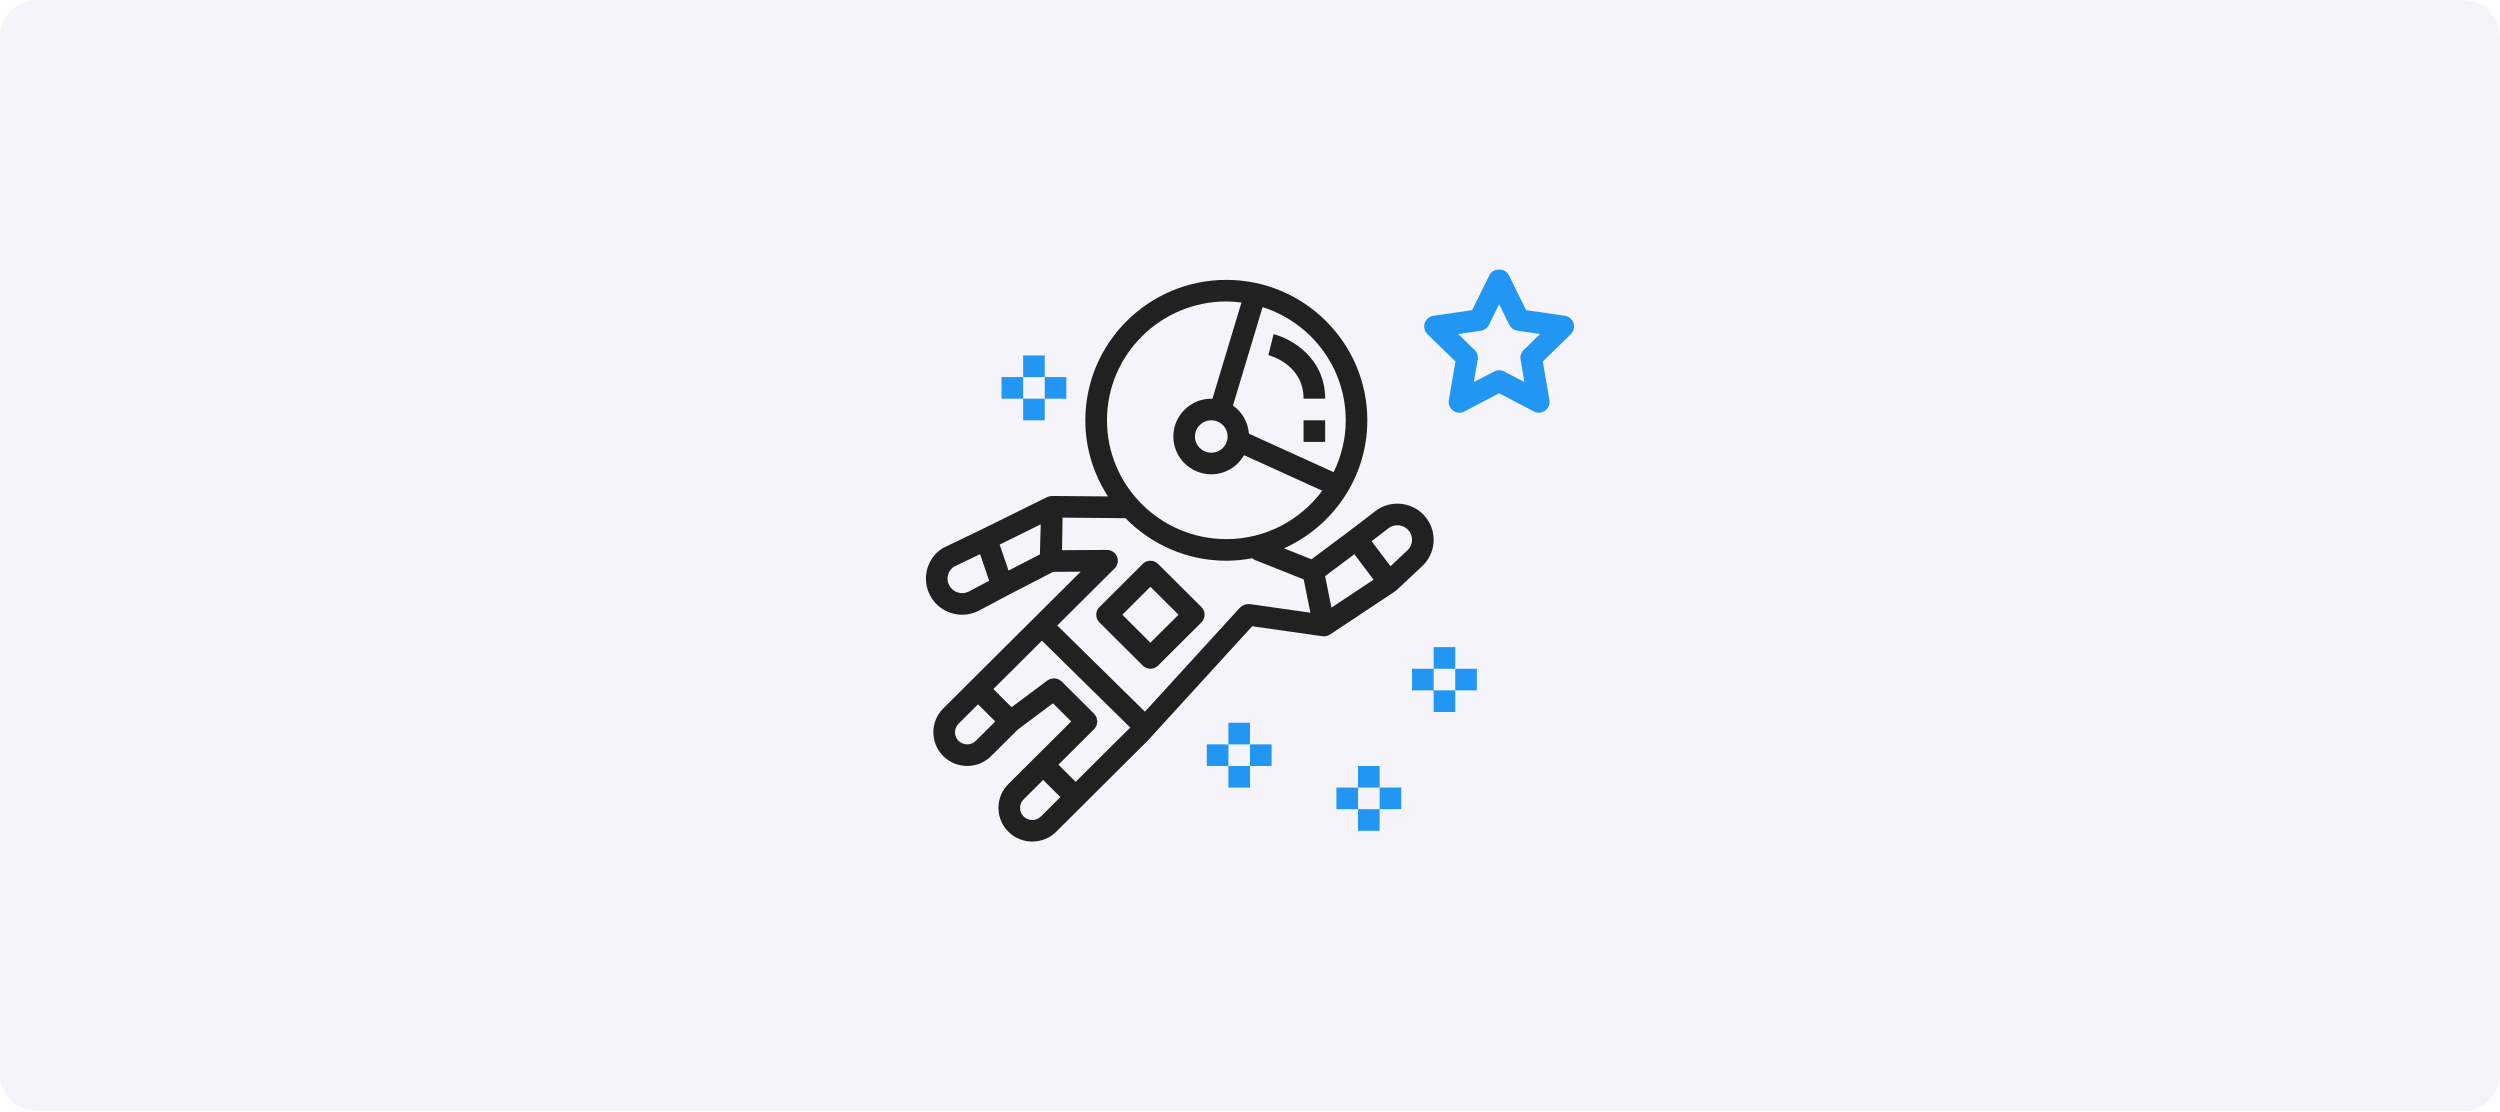
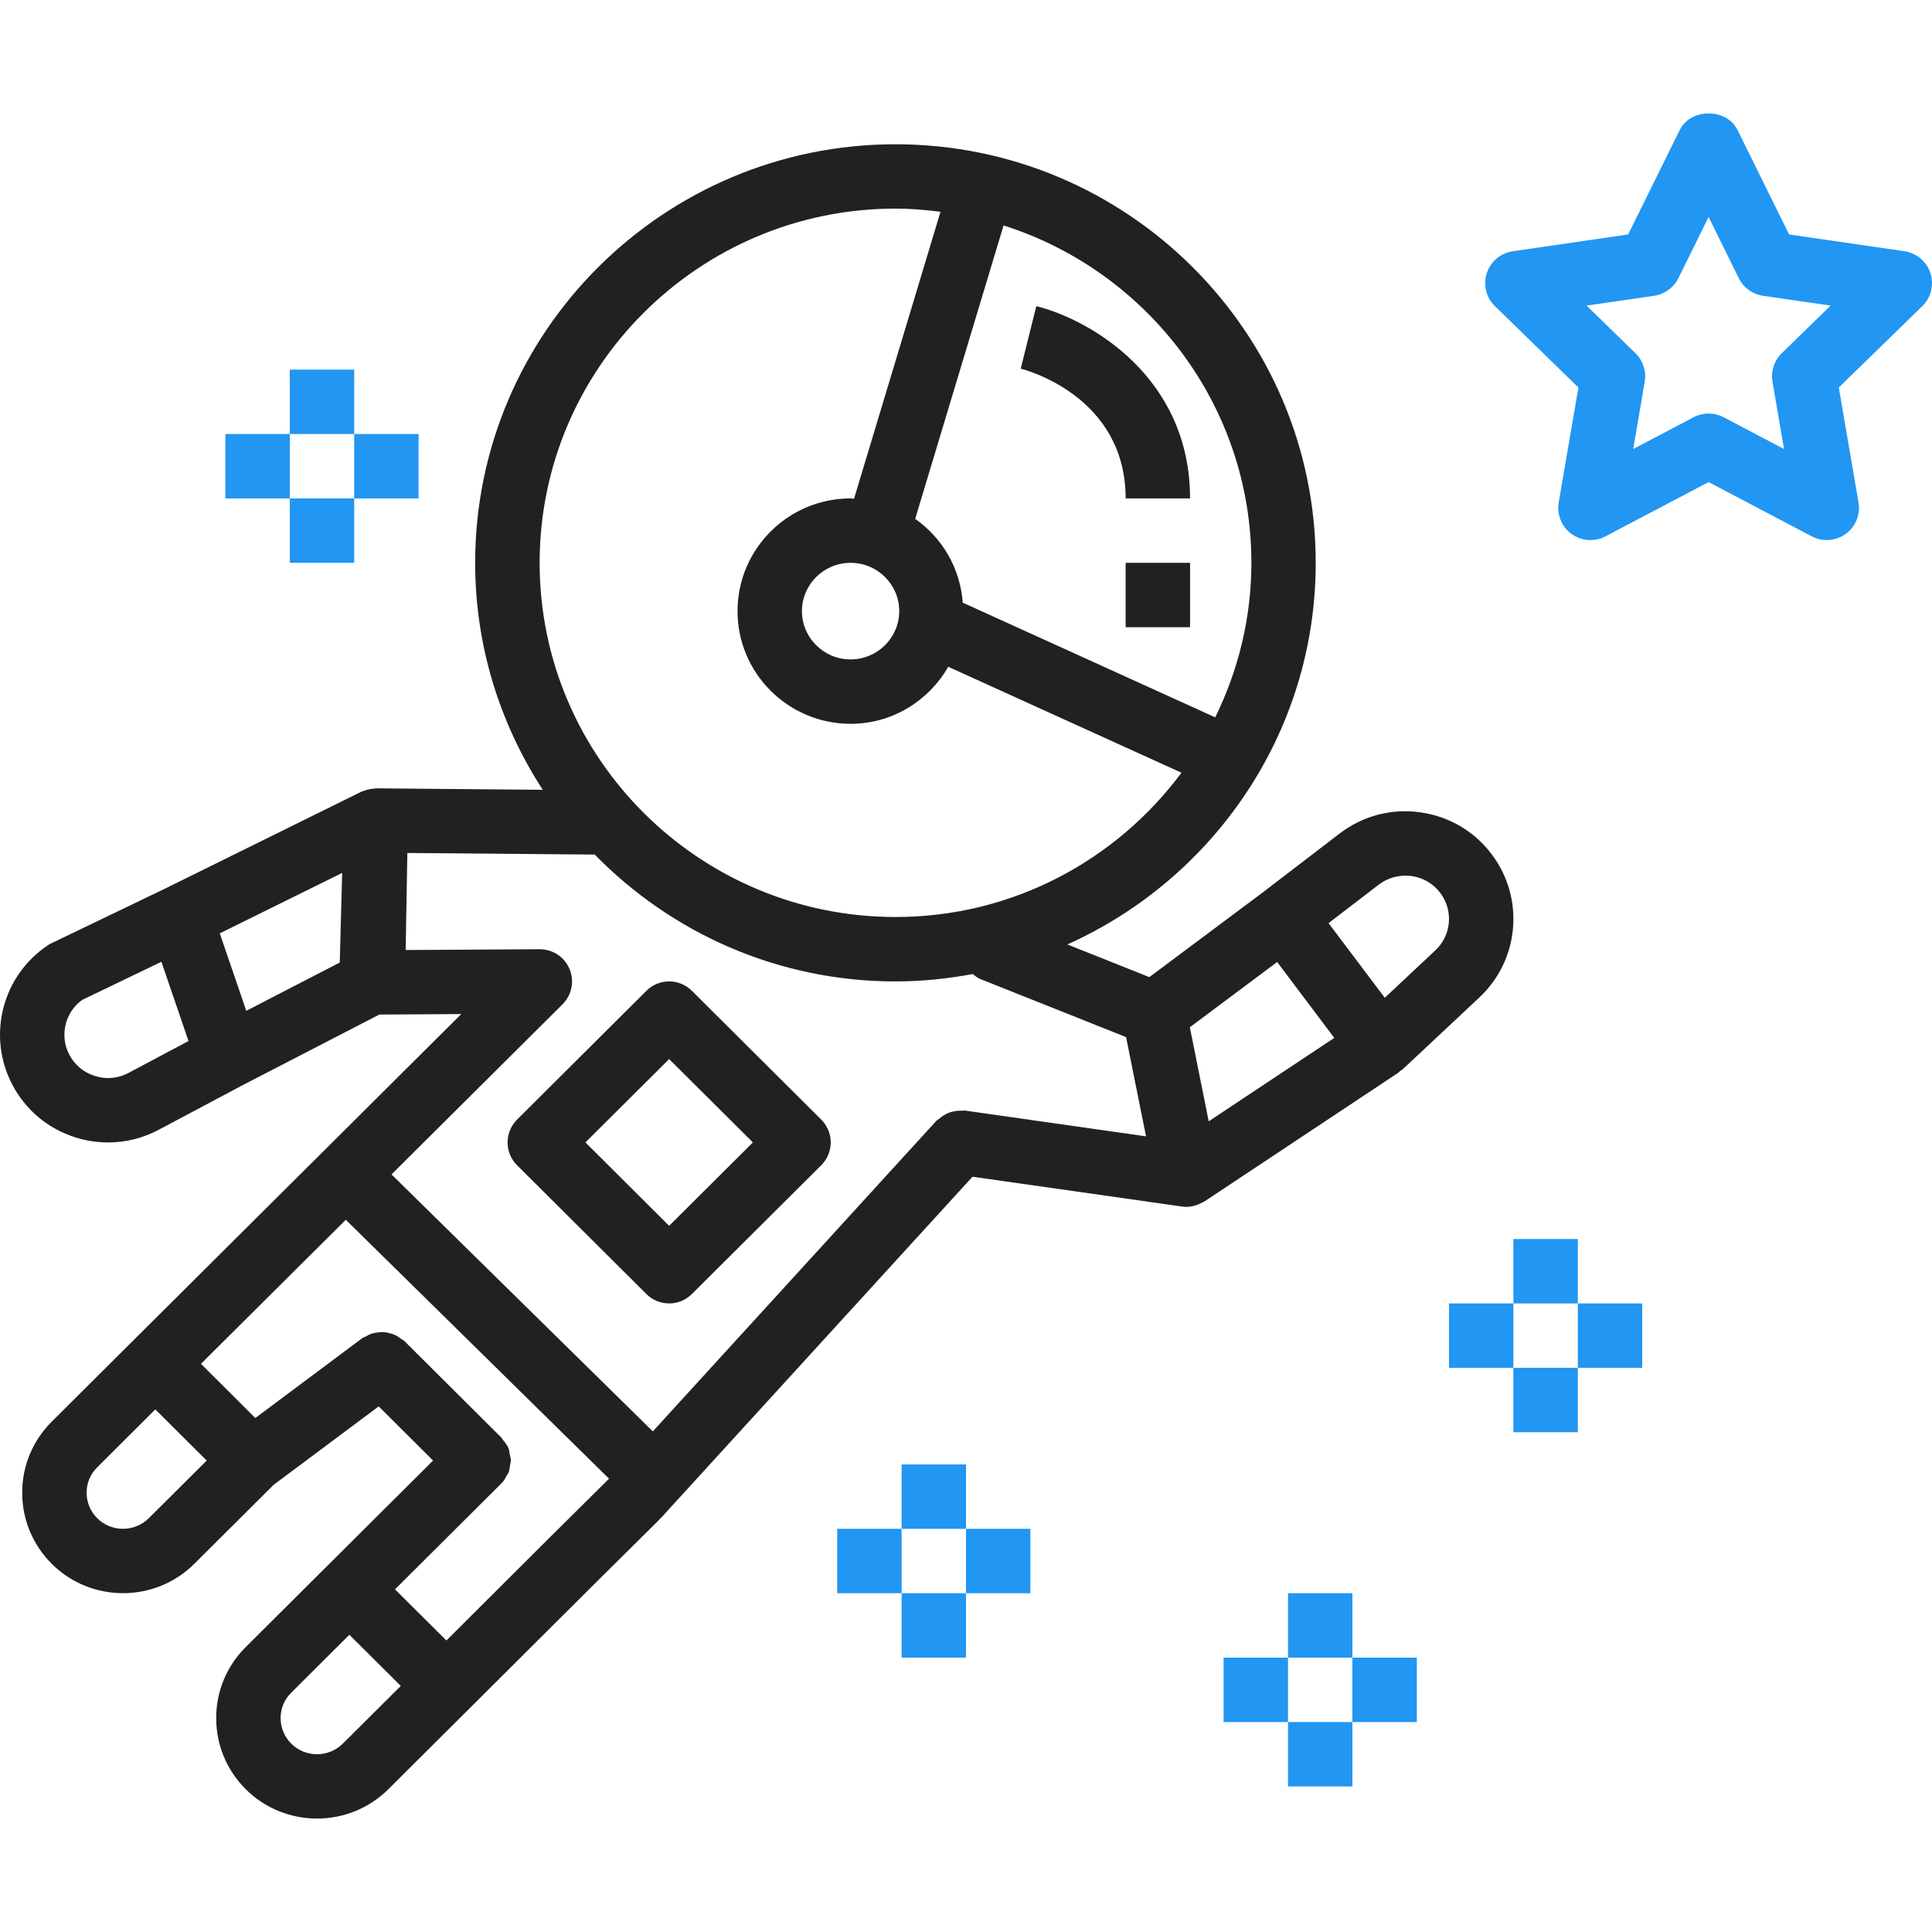
- <svg xmlns="http://www.w3.org/2000/svg" width="270" height="120" viewBox="0 0 270 120" fill="none">
-   <rect width="270" height="120" rx="4" fill="#F5F4FA" />
-   <path d="M169.943 34.896C169.806 34.475 169.442 34.167 169.002 34.103L164.823 33.495L162.953 29.708C162.561 28.91 161.253 28.91 160.861 29.708L158.991 33.495L154.811 34.103C154.372 34.167 154.008 34.474 153.869 34.897C153.732 35.319 153.845 35.783 154.164 36.092L157.189 39.041L156.475 43.203C156.401 43.641 156.58 44.083 156.938 44.344C157.301 44.608 157.775 44.641 158.168 44.433L161.906 42.467L165.644 44.433C165.815 44.523 166.002 44.567 166.188 44.567C166.429 44.567 166.671 44.493 166.874 44.344C167.233 44.083 167.413 43.641 167.337 43.203L166.623 39.041L169.648 36.092C169.965 35.782 170.08 35.319 169.943 34.896ZM164.556 37.799C164.282 38.066 164.155 38.454 164.221 38.832L164.638 41.269L162.45 40.118C162.28 40.029 162.093 39.984 161.906 39.984C161.72 39.984 161.534 40.029 161.362 40.118L159.174 41.269L159.591 38.832C159.657 38.454 159.531 38.068 159.256 37.799L157.484 36.072L159.932 35.717C160.312 35.662 160.64 35.423 160.811 35.078L161.905 32.862L162.999 35.078C163.17 35.422 163.497 35.662 163.878 35.717L166.325 36.072L164.556 37.799Z" fill="#2196F3" />
-   <path d="M157.167 69.892H154.834V72.226H157.167V69.892Z" fill="#2196F3" />
-   <path d="M157.167 74.559H154.834V76.892H157.167V74.559Z" fill="#2196F3" />
-   <path d="M159.5 72.226H157.167V74.559H159.5V72.226Z" fill="#2196F3" />
-   <path d="M154.834 72.226H152.5V74.559H154.834V72.226Z" fill="#2196F3" />
-   <path d="M149 82.726H146.667V85.059H149V82.726Z" fill="#2196F3" />
-   <path d="M149 87.393H146.667V89.726H149V87.393Z" fill="#2196F3" />
-   <path d="M151.334 85.059H149V87.393H151.334V85.059Z" fill="#2196F3" />
-   <path d="M146.667 85.059H144.333V87.393H146.667V85.059Z" fill="#2196F3" />
-   <path d="M135 78.059H132.667V80.393H135V78.059Z" fill="#2196F3" />
-   <path d="M135 82.726H132.667V85.059H135V82.726Z" fill="#2196F3" />
-   <path d="M137.333 80.392H135V82.726H137.333V80.392Z" fill="#2196F3" />
-   <path d="M132.667 80.392H130.333V82.726H132.667V80.392Z" fill="#2196F3" />
-   <path d="M112.833 38.392H110.5V40.725H112.833V38.392Z" fill="#2196F3" />
-   <path d="M112.833 43.059H110.5V45.392H112.833V43.059Z" fill="#2196F3" />
-   <path d="M115.166 40.725H112.833V43.059H115.166V40.725Z" fill="#2196F3" />
-   <path d="M110.5 40.725H108.166V43.059H110.5V40.725Z" fill="#2196F3" />
-   <path d="M154.064 55.974C153.435 55.126 152.512 54.58 151.464 54.433C150.412 54.283 149.373 54.56 148.533 55.203L145.795 57.301L145.794 57.303L141.643 60.403L138.672 59.219C143.969 56.843 147.671 51.545 147.671 45.394C147.671 37.031 140.84 30.227 132.444 30.227C124.047 30.227 117.216 37.031 117.216 45.394C117.216 48.425 118.123 51.244 119.666 53.616L113.62 53.563C113.617 53.563 113.613 53.563 113.61 53.563C113.591 53.563 113.576 53.573 113.559 53.574C113.443 53.578 113.33 53.602 113.219 53.642C113.191 53.652 113.162 53.658 113.135 53.671C113.121 53.676 113.107 53.678 113.093 53.685L106.021 57.176C106.02 57.176 106.018 57.176 106.018 57.178L101.877 59.169C101.831 59.189 101.784 59.216 101.739 59.246C100.088 60.345 99.526 62.504 100.43 64.268C100.912 65.206 101.732 65.896 102.74 66.213C103.129 66.334 103.525 66.393 103.92 66.393C104.553 66.393 105.181 66.238 105.756 65.931L108.792 64.317L113.744 61.759L116.712 61.742L104.808 73.588C104.807 73.59 104.806 73.59 104.805 73.591L101.876 76.507C101.185 77.196 100.804 78.109 100.804 79.084C100.804 80.056 101.185 80.972 101.876 81.662C102.587 82.369 103.522 82.724 104.456 82.724C105.392 82.724 106.325 82.369 107.038 81.662L109.913 78.799L113.721 75.956L115.691 77.918L111.838 81.755C111.836 81.756 111.835 81.756 111.834 81.757L108.906 84.674C108.214 85.362 107.833 86.276 107.833 87.25C107.833 88.223 108.214 89.139 108.906 89.829C109.616 90.536 110.552 90.89 111.486 90.89C112.421 90.89 113.357 90.536 114.068 89.829L116.998 86.912L121.684 82.245C121.685 82.244 121.685 82.243 121.687 82.242L123.895 80.054L123.887 80.046C123.901 80.032 123.921 80.027 123.935 80.012L135.235 67.635L142.828 68.715C142.883 68.724 142.938 68.727 142.993 68.727C143.134 68.727 143.27 68.693 143.402 68.643C143.441 68.629 143.474 68.61 143.511 68.592C143.553 68.571 143.597 68.559 143.637 68.532L150.666 63.865C150.692 63.848 150.706 63.82 150.73 63.801C150.758 63.779 150.793 63.77 150.819 63.745L153.6 61.14C155.047 59.784 155.247 57.563 154.064 55.974ZM104.66 63.872C104.281 64.075 103.851 64.116 103.439 63.985C103.03 63.858 102.699 63.579 102.505 63.203C102.153 62.517 102.357 61.681 102.974 61.23L105.848 59.847L106.54 61.869L106.83 62.718L104.66 63.872ZM112.31 59.874L108.923 61.624L108.365 59.991L107.963 58.817L112.397 56.628L112.31 59.874ZM145.34 45.392C145.34 47.401 144.861 49.296 144.03 50.991L134.883 46.836C134.788 45.582 134.137 44.484 133.159 43.8L136.361 33.169C141.563 34.823 145.34 39.675 145.34 45.392ZM119.552 45.392C119.552 38.316 125.336 32.558 132.446 32.558C132.999 32.558 133.54 32.605 134.076 32.673L130.943 43.071C130.901 43.07 130.862 43.059 130.819 43.059C128.56 43.059 126.722 44.89 126.722 47.142C126.722 49.394 128.56 51.225 130.819 51.225C132.338 51.225 133.65 50.387 134.358 49.159L142.807 52.998C140.456 56.162 136.694 58.225 132.446 58.225C125.336 58.225 119.552 52.468 119.552 45.392ZM132.581 47.142C132.581 48.107 131.79 48.892 130.819 48.892C129.847 48.892 129.056 48.107 129.056 47.142C129.056 46.177 129.847 45.392 130.819 45.392C131.79 45.392 132.581 46.177 132.581 47.142ZM105.392 80.007C104.875 80.52 104.038 80.519 103.523 80.009C103.274 79.76 103.138 79.432 103.138 79.084C103.138 78.736 103.274 78.408 103.523 78.162L105.627 76.065L107.489 77.919L105.392 80.007ZM112.422 88.174C111.905 88.686 111.068 88.688 110.552 88.176C110.303 87.927 110.167 87.599 110.167 87.25C110.167 86.903 110.303 86.575 110.552 86.329L112.658 84.231L113.539 85.107L114.521 86.085L112.422 88.174ZM120.038 80.586C120.037 80.587 120.036 80.587 120.035 80.588L116.174 84.439L115.293 83.562L114.311 82.585L118.168 78.745C118.168 78.745 118.168 78.745 118.168 78.744C118.169 78.743 118.17 78.743 118.172 78.742C118.259 78.654 118.314 78.549 118.368 78.445C118.383 78.415 118.412 78.389 118.425 78.358C118.461 78.268 118.467 78.171 118.481 78.077C118.488 78.023 118.511 77.973 118.511 77.918C118.511 77.84 118.483 77.764 118.467 77.687C118.453 77.617 118.453 77.546 118.426 77.478C118.382 77.368 118.306 77.272 118.227 77.177C118.204 77.151 118.196 77.119 118.172 77.094C118.172 77.094 118.172 77.094 118.17 77.094C118.169 77.093 118.169 77.091 118.168 77.09L114.653 73.59C114.616 73.552 114.568 73.537 114.526 73.506C114.464 73.458 114.405 73.413 114.336 73.379C114.269 73.347 114.201 73.327 114.131 73.308C114.057 73.287 113.984 73.271 113.906 73.265C113.835 73.26 113.769 73.267 113.698 73.276C113.619 73.285 113.546 73.295 113.47 73.32C113.396 73.343 113.331 73.379 113.264 73.418C113.22 73.442 113.171 73.451 113.131 73.481L109.251 76.377L107.281 74.414L112.529 69.195L122.067 78.576L120.038 80.586ZM134.954 65.237C134.921 65.233 134.889 65.245 134.855 65.243C134.77 65.239 134.689 65.244 134.603 65.258C134.537 65.27 134.474 65.283 134.411 65.305C134.336 65.331 134.269 65.366 134.2 65.408C134.134 65.447 134.075 65.489 134.018 65.542C133.99 65.566 133.956 65.578 133.93 65.606L123.653 76.862L114.185 67.551L120.382 61.386C120.839 60.931 120.841 60.192 120.386 59.735C120.156 59.505 119.854 59.392 119.552 59.393V59.392L114.698 59.421L114.759 55.905L121.549 55.963C124.317 58.794 128.176 60.559 132.446 60.559C133.403 60.559 134.336 60.46 135.245 60.291C135.332 60.361 135.419 60.432 135.528 60.476L140.8 62.576L141.133 64.235L141.523 66.172L134.954 65.237ZM143.794 65.627L143.11 62.219L146.274 59.856L147.102 60.955L148.345 62.605L143.794 65.627ZM152.005 59.434L150.173 61.151L148.136 58.447L149.954 57.053C150.294 56.792 150.722 56.685 151.142 56.74C151.564 56.8 151.938 57.02 152.192 57.362C152.666 58 152.585 58.891 152.005 59.434Z" fill="#212121" />
-   <path d="M129.755 65.565L125.067 60.898C124.613 60.445 123.876 60.445 123.421 60.898L118.734 65.565C118.515 65.786 118.391 66.082 118.391 66.392C118.391 66.703 118.513 67 118.734 67.219L123.421 71.886C123.648 72.112 123.947 72.226 124.244 72.226C124.542 72.226 124.84 72.112 125.067 71.886L129.755 67.219C129.974 67 130.099 66.703 130.099 66.392C130.099 66.082 129.975 65.784 129.755 65.565ZM124.244 69.413L121.211 66.392L124.244 63.372L127.279 66.392L124.244 69.413Z" fill="#212121" />
-   <path d="M137.547 36.092L136.983 38.358C137.138 38.397 140.784 39.346 140.784 43.059H143.118C143.118 38.646 139.474 36.572 137.547 36.092Z" fill="#212121" />
-   <path d="M143.118 45.392H140.784V47.725H143.118V45.392Z" fill="#212121" />
+ <svg xmlns="http://www.w3.org/2000/svg" width="70" height="70" viewBox="0 0 70 70" fill="none">
+   <path d="M69.943 9.896C69.806 9.475 69.442 9.167 69.002 9.103L64.823 8.495L62.953 4.708C62.561 3.91 61.253 3.91 60.861 4.708L58.991 8.495L54.811 9.103C54.372 9.167 54.008 9.474 53.869 9.897C53.732 10.319 53.845 10.783 54.164 11.092L57.189 14.041L56.475 18.203C56.401 18.641 56.58 19.083 56.938 19.345C57.301 19.608 57.775 19.641 58.168 19.433L61.906 17.467L65.644 19.433C65.815 19.523 66.002 19.567 66.188 19.567C66.429 19.567 66.671 19.492 66.874 19.344C67.233 19.083 67.413 18.641 67.337 18.203L66.623 14.04L69.648 11.092C69.965 10.782 70.08 10.319 69.943 9.896ZM64.556 12.799C64.281 13.066 64.156 13.454 64.221 13.832L64.638 16.269L62.45 15.118C62.279 15.029 62.093 14.984 61.906 14.984C61.719 14.984 61.534 15.029 61.362 15.118L59.174 16.269L59.591 13.832C59.657 13.454 59.531 13.068 59.257 12.799L57.484 11.072L59.932 10.717C60.312 10.662 60.64 10.423 60.811 10.078L61.905 7.862L62.999 10.078C63.17 10.422 63.497 10.662 63.878 10.717L66.326 11.072L64.556 12.799Z" fill="#2196F3" />
+   <path d="M57.167 44.892H54.834V47.226H57.167V44.892Z" fill="#2196F3" />
+   <path d="M57.167 49.559H54.834V51.892H57.167V49.559Z" fill="#2196F3" />
+   <path d="M59.5 47.226H57.167V49.559H59.5V47.226Z" fill="#2196F3" />
+   <path d="M54.834 47.226H52.5V49.559H54.834V47.226Z" fill="#2196F3" />
+   <path d="M49 57.726H46.667V60.059H49V57.726Z" fill="#2196F3" />
+   <path d="M49 62.393H46.667V64.726H49V62.393Z" fill="#2196F3" />
+   <path d="M51.334 60.059H49V62.393H51.334V60.059Z" fill="#2196F3" />
+   <path d="M46.667 60.059H44.333V62.393H46.667V60.059Z" fill="#2196F3" />
+   <path d="M35 53.059H32.667V55.393H35V53.059Z" fill="#2196F3" />
+   <path d="M35 57.726H32.667V60.059H35V57.726Z" fill="#2196F3" />
+   <path d="M37.333 55.392H35V57.726H37.333V55.392Z" fill="#2196F3" />
+   <path d="M32.667 55.392H30.333V57.726H32.667V55.392Z" fill="#2196F3" />
+   <path d="M12.833 13.392H10.5V15.725H12.833V13.392Z" fill="#2196F3" />
+   <path d="M12.833 18.059H10.5V20.392H12.833V18.059Z" fill="#2196F3" />
+   <path d="M15.166 15.725H12.833V18.059H15.166V15.725Z" fill="#2196F3" />
+   <path d="M10.5 15.725H8.166V18.059H10.5V15.725Z" fill="#2196F3" />
+   <path d="M54.063 30.974C53.435 30.126 52.512 29.58 51.464 29.433C50.412 29.283 49.373 29.56 48.533 30.203L45.795 32.301L45.794 32.303L41.643 35.403L38.672 34.219C43.969 31.843 47.671 26.545 47.671 20.394C47.671 12.031 40.84 5.227 32.444 5.227C24.047 5.227 17.216 12.031 17.216 20.394C17.216 23.425 18.123 26.244 19.666 28.616L13.62 28.563C13.617 28.563 13.613 28.563 13.61 28.563C13.591 28.563 13.576 28.573 13.559 28.574C13.443 28.578 13.33 28.602 13.219 28.642C13.191 28.652 13.162 28.658 13.135 28.671C13.121 28.677 13.107 28.678 13.093 28.685L6.021 32.176C6.02 32.176 6.018 32.176 6.018 32.178L1.877 34.169C1.831 34.189 1.784 34.216 1.739 34.246C0.088 35.345 -0.474 37.504 0.43 39.268C0.912 40.206 1.732 40.896 2.74 41.212C3.129 41.334 3.525 41.393 3.92 41.393C4.553 41.393 5.181 41.238 5.756 40.931L8.792 39.317L13.744 36.759L16.712 36.742L4.808 48.588C4.807 48.59 4.806 48.59 4.805 48.591L1.877 51.507C1.185 52.196 0.804 53.109 0.804 54.084C0.804 55.056 1.185 55.972 1.877 56.662C2.587 57.369 3.522 57.724 4.456 57.724C5.392 57.724 6.325 57.369 7.038 56.662L9.913 53.799L13.721 50.956L15.691 52.918L11.838 56.755C11.836 56.756 11.835 56.756 11.834 56.758L8.906 59.674C8.214 60.362 7.833 61.276 7.833 62.25C7.833 63.223 8.214 64.139 8.906 64.829C9.616 65.536 10.552 65.89 11.486 65.89C12.421 65.89 13.357 65.536 14.068 64.829L16.998 61.912L21.684 57.245C21.685 57.244 21.685 57.243 21.686 57.242L23.895 55.054L23.887 55.046C23.901 55.032 23.921 55.027 23.935 55.012L35.235 42.635L42.828 43.715C42.883 43.723 42.938 43.727 42.993 43.727C43.134 43.727 43.27 43.693 43.402 43.643C43.441 43.629 43.474 43.61 43.511 43.592C43.553 43.571 43.597 43.559 43.637 43.532L50.666 38.865C50.692 38.848 50.706 38.82 50.73 38.801C50.758 38.779 50.793 38.77 50.819 38.745L53.6 36.14C55.047 34.784 55.247 32.563 54.063 30.974ZM4.66 38.872C4.281 39.075 3.851 39.116 3.439 38.985C3.03 38.858 2.699 38.579 2.505 38.203C2.153 37.516 2.357 36.681 2.974 36.23L5.848 34.847L6.54 36.869L6.83 37.718L4.66 38.872ZM12.31 34.874L8.923 36.624L8.365 34.991L7.963 33.817L12.397 31.628L12.31 34.874ZM45.34 20.392C45.34 22.401 44.861 24.296 44.03 25.991L34.883 21.836C34.788 20.582 34.137 19.484 33.159 18.8L36.361 8.168C41.563 9.823 45.34 14.675 45.34 20.392ZM19.552 20.392C19.552 13.316 25.336 7.558 32.446 7.558C32.999 7.558 33.54 7.605 34.076 7.673L30.943 18.071C30.901 18.07 30.862 18.058 30.819 18.058C28.56 18.058 26.722 19.89 26.722 22.142C26.722 24.394 28.56 26.225 30.819 26.225C32.337 26.225 33.65 25.387 34.358 24.159L42.807 27.997C40.456 31.162 36.694 33.225 32.446 33.225C25.336 33.225 19.552 27.468 19.552 20.392ZM32.581 22.142C32.581 23.107 31.79 23.892 30.819 23.892C29.847 23.892 29.056 23.107 29.056 22.142C29.056 21.177 29.847 20.392 30.819 20.392C31.79 20.392 32.581 21.177 32.581 22.142ZM5.392 55.007C4.875 55.52 4.038 55.519 3.523 55.009C3.274 54.76 3.138 54.432 3.138 54.084C3.138 53.736 3.274 53.408 3.523 53.162L5.627 51.065L7.489 52.919L5.392 55.007ZM12.422 63.174C11.905 63.687 11.068 63.688 10.552 63.175C10.303 62.927 10.167 62.599 10.167 62.25C10.167 61.903 10.303 61.575 10.552 61.329L12.658 59.231L13.539 60.107L14.521 61.085L12.422 63.174ZM20.038 55.586C20.037 55.587 20.036 55.587 20.035 55.589L16.174 59.438L15.293 58.562L14.311 57.585L18.168 53.745C18.168 53.745 18.168 53.745 18.168 53.744C18.169 53.743 18.17 53.743 18.172 53.742C18.259 53.654 18.314 53.549 18.368 53.445C18.383 53.415 18.412 53.389 18.425 53.358C18.461 53.268 18.467 53.171 18.481 53.077C18.488 53.023 18.511 52.973 18.511 52.918C18.511 52.84 18.483 52.764 18.467 52.687C18.453 52.617 18.453 52.546 18.426 52.478C18.382 52.368 18.306 52.272 18.227 52.177C18.204 52.151 18.196 52.119 18.172 52.094C18.172 52.094 18.172 52.094 18.171 52.094C18.169 52.093 18.169 52.091 18.168 52.09L14.653 48.59C14.616 48.552 14.568 48.537 14.526 48.505C14.464 48.458 14.405 48.413 14.336 48.38C14.269 48.347 14.201 48.327 14.132 48.308C14.057 48.287 13.985 48.271 13.906 48.265C13.835 48.26 13.769 48.267 13.697 48.276C13.619 48.285 13.546 48.295 13.47 48.32C13.396 48.343 13.331 48.379 13.264 48.418C13.22 48.442 13.171 48.451 13.13 48.481L9.251 51.377L7.281 49.414L12.529 44.195L22.067 53.576L20.038 55.586ZM34.955 40.237C34.921 40.233 34.889 40.245 34.855 40.243C34.77 40.238 34.689 40.244 34.603 40.258C34.537 40.27 34.474 40.283 34.411 40.305C34.336 40.331 34.269 40.366 34.2 40.407C34.134 40.447 34.075 40.489 34.018 40.542C33.99 40.566 33.956 40.578 33.93 40.606L23.653 51.862L14.185 42.551L20.383 36.386C20.839 35.931 20.841 35.192 20.386 34.735C20.156 34.505 19.854 34.392 19.552 34.393V34.392L14.698 34.421L14.759 30.905L21.549 30.963C24.317 33.794 28.176 35.559 32.446 35.559C33.403 35.559 34.336 35.46 35.245 35.291C35.332 35.361 35.419 35.432 35.528 35.476L40.8 37.576L41.133 39.235L41.523 41.172L34.955 40.237ZM43.794 40.627L43.11 37.219L46.274 34.856L47.102 35.955L48.344 37.605L43.794 40.627ZM52.005 34.434L50.173 36.151L48.136 33.447L49.954 32.053C50.294 31.792 50.722 31.685 51.142 31.74C51.564 31.8 51.938 32.02 52.192 32.362C52.666 33 52.585 33.891 52.005 34.434Z" fill="#212121" />
+   <path d="M29.755 40.565L25.067 35.898C24.613 35.445 23.875 35.445 23.421 35.898L18.734 40.565C18.515 40.786 18.391 41.082 18.391 41.392C18.391 41.703 18.514 42 18.734 42.219L23.421 46.886C23.648 47.112 23.947 47.226 24.244 47.226C24.542 47.226 24.84 47.112 25.067 46.886L29.755 42.219C29.974 42 30.099 41.703 30.099 41.392C30.099 41.082 29.975 40.784 29.755 40.565ZM24.244 44.413L21.211 41.392L24.244 38.372L27.279 41.392L24.244 44.413Z" fill="#212121" />
+   <path d="M37.547 11.092L36.983 13.358C37.139 13.397 40.784 14.346 40.784 18.059H43.118C43.118 13.646 39.474 11.572 37.547 11.092Z" fill="#212121" />
+   <path d="M43.118 20.392H40.784V22.725H43.118V20.392Z" fill="#212121" />
</svg>
